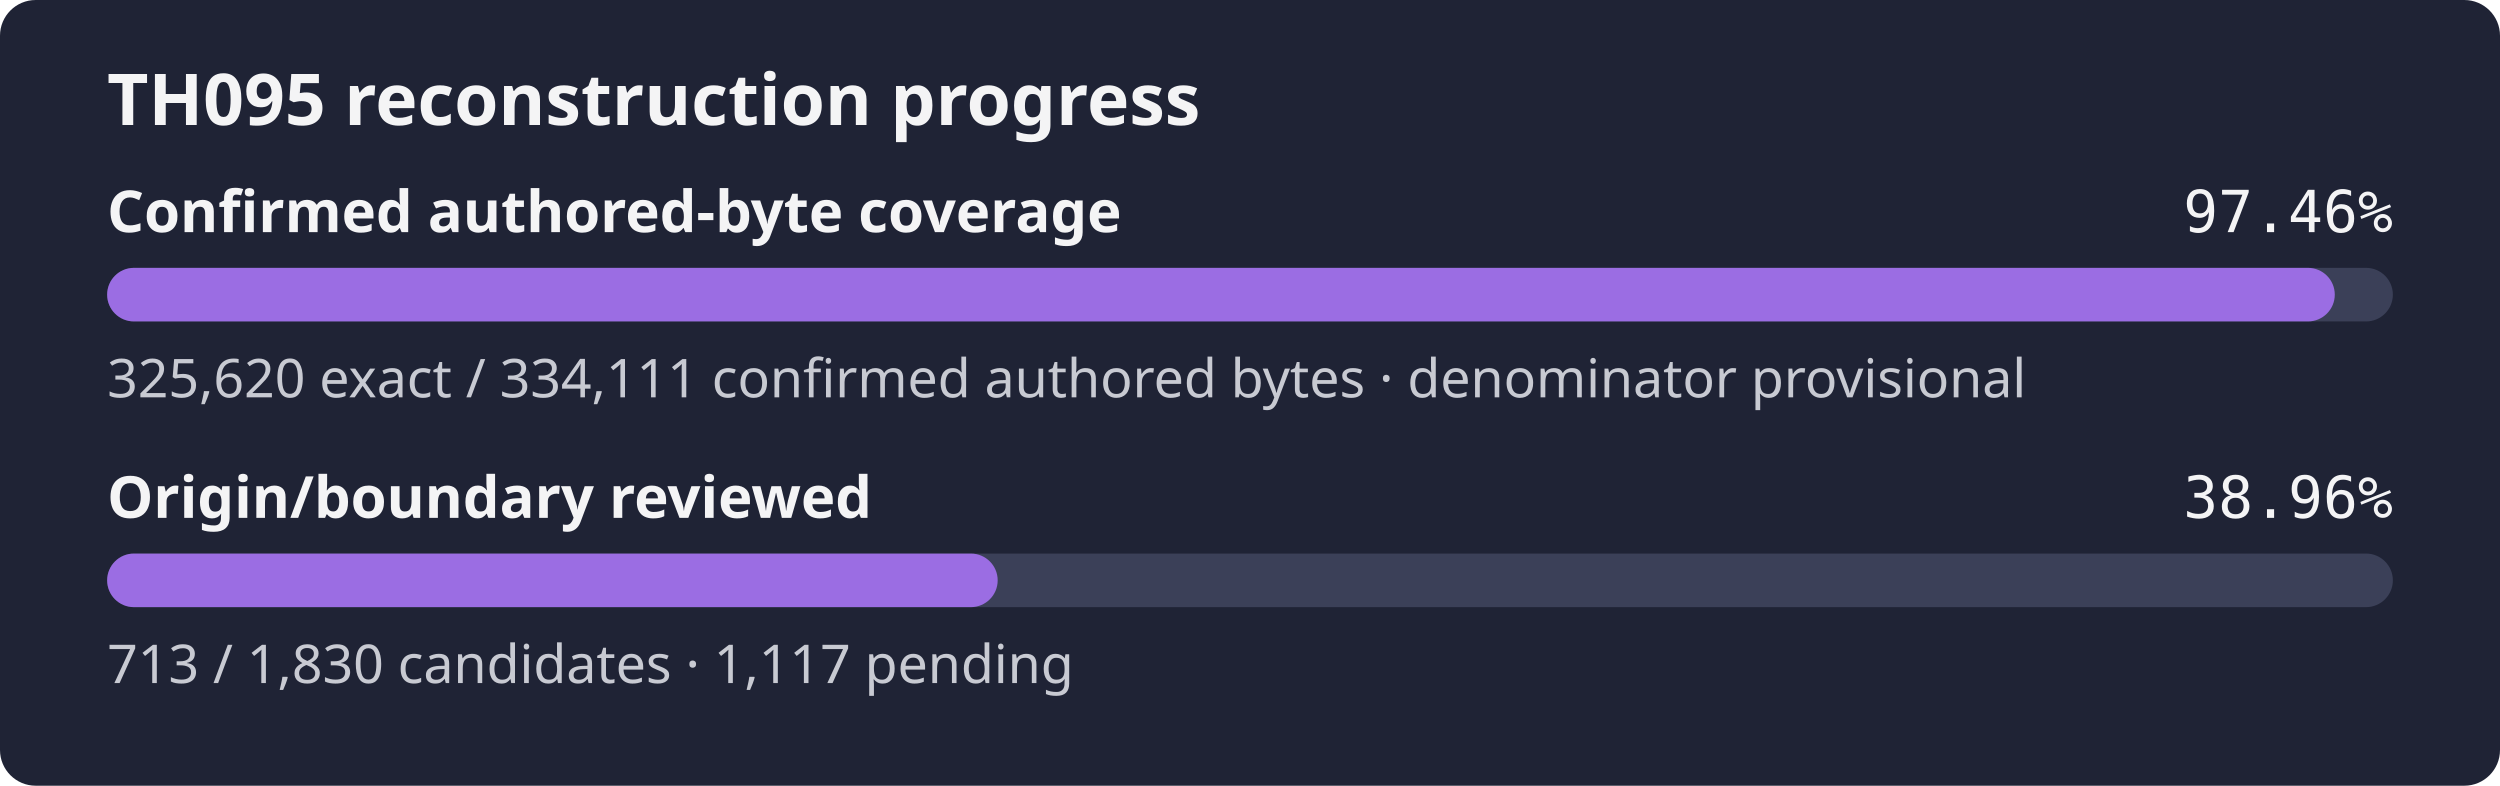
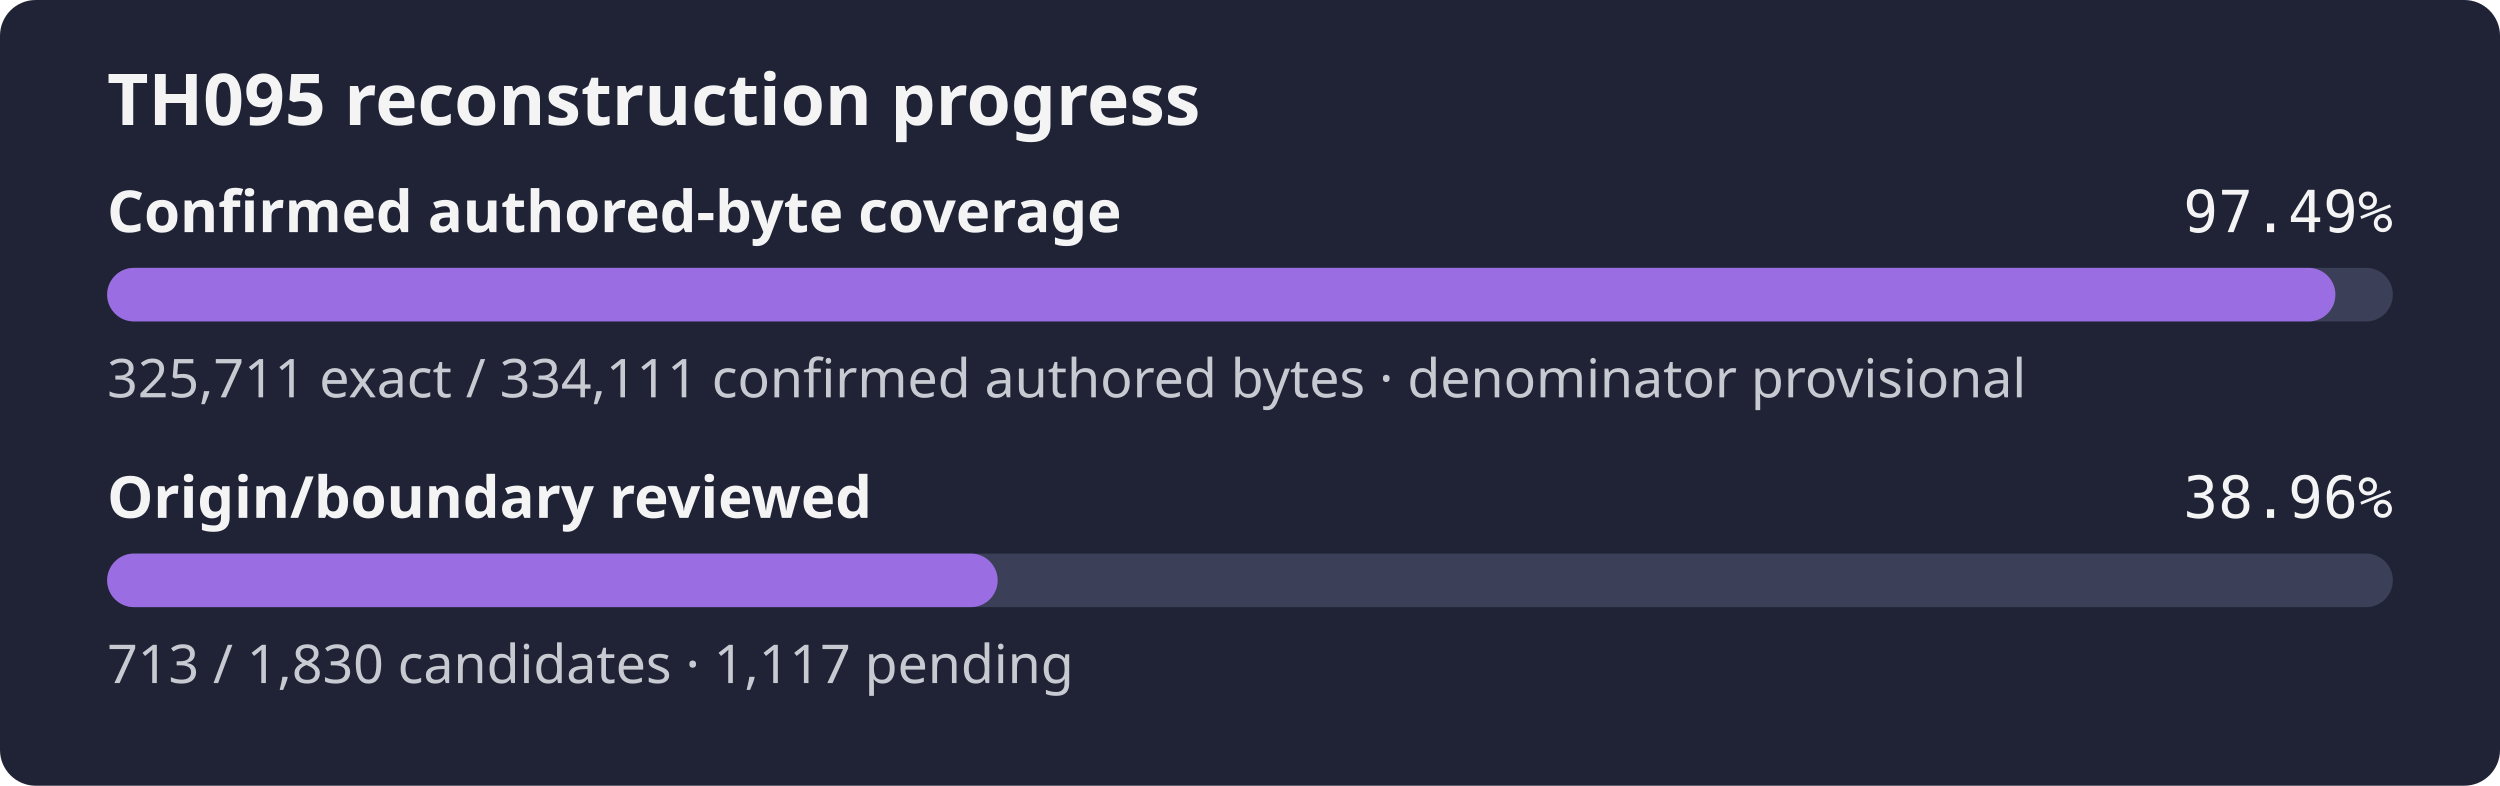
- <svg xmlns="http://www.w3.org/2000/svg" width="560" height="176" role="img" aria-label="TH095 reconstruction progress: 97.46% of the confirmed authored-byte set is exact, origin review 38.96%">
+ <svg xmlns="http://www.w3.org/2000/svg" width="560" height="176" role="img" aria-label="TH095 reconstruction progress: 97.49% of the confirmed authored-byte set is exact, origin review 38.96%">
  <rect width="560" height="176" rx="8" fill="#1f2335" />
  <text x="24" y="28" fill="#f4f4f5" font-family="sans-serif" font-size="16" font-weight="600">TH095 reconstruction progress</text>
  <text x="24" y="52" fill="#f4f4f5" font-family="sans-serif" font-size="13" font-weight="600">Confirmed authored-byte coverage</text>
-   <text x="536" y="52" fill="#f4f4f5" text-anchor="end" font-family="monospace" font-size="13">97.46%</text>
+   <text x="536" y="52" fill="#f4f4f5" text-anchor="end" font-family="monospace" font-size="13">97.49%</text>
  <rect x="24" y="60" width="512" height="12" rx="6" fill="#3b4058" />
-   <rect x="24" y="60" width="498.99" height="12" rx="6" fill="#9b6de3" />
-   <text x="24" y="89" fill="#c8cad2" font-family="sans-serif" font-size="12">325,620 exact / 334,111 confirmed authored bytes · denominator provisional</text>
+   <rect x="24" y="60" width="499.13" height="12" rx="6" fill="#9b6de3" />
+   <text x="24" y="89" fill="#c8cad2" font-family="sans-serif" font-size="12">325,711 exact / 334,111 confirmed authored bytes · denominator provisional</text>
  <text x="24" y="116" fill="#f4f4f5" font-family="sans-serif" font-size="13" font-weight="600">Origin/boundary reviewed</text>
  <text x="536" y="116" fill="#f4f4f5" text-anchor="end" font-family="monospace" font-size="13">38.96%</text>
  <rect x="24" y="124" width="512" height="12" rx="6" fill="#3b4058" />
  <rect x="24" y="124" width="199.48" height="12" rx="6" fill="#9b6de3" />
  <text x="24" y="153" fill="#c8cad2" font-family="sans-serif" font-size="12">713 / 1,830 candidates · 1,117 pending</text>
</svg>
